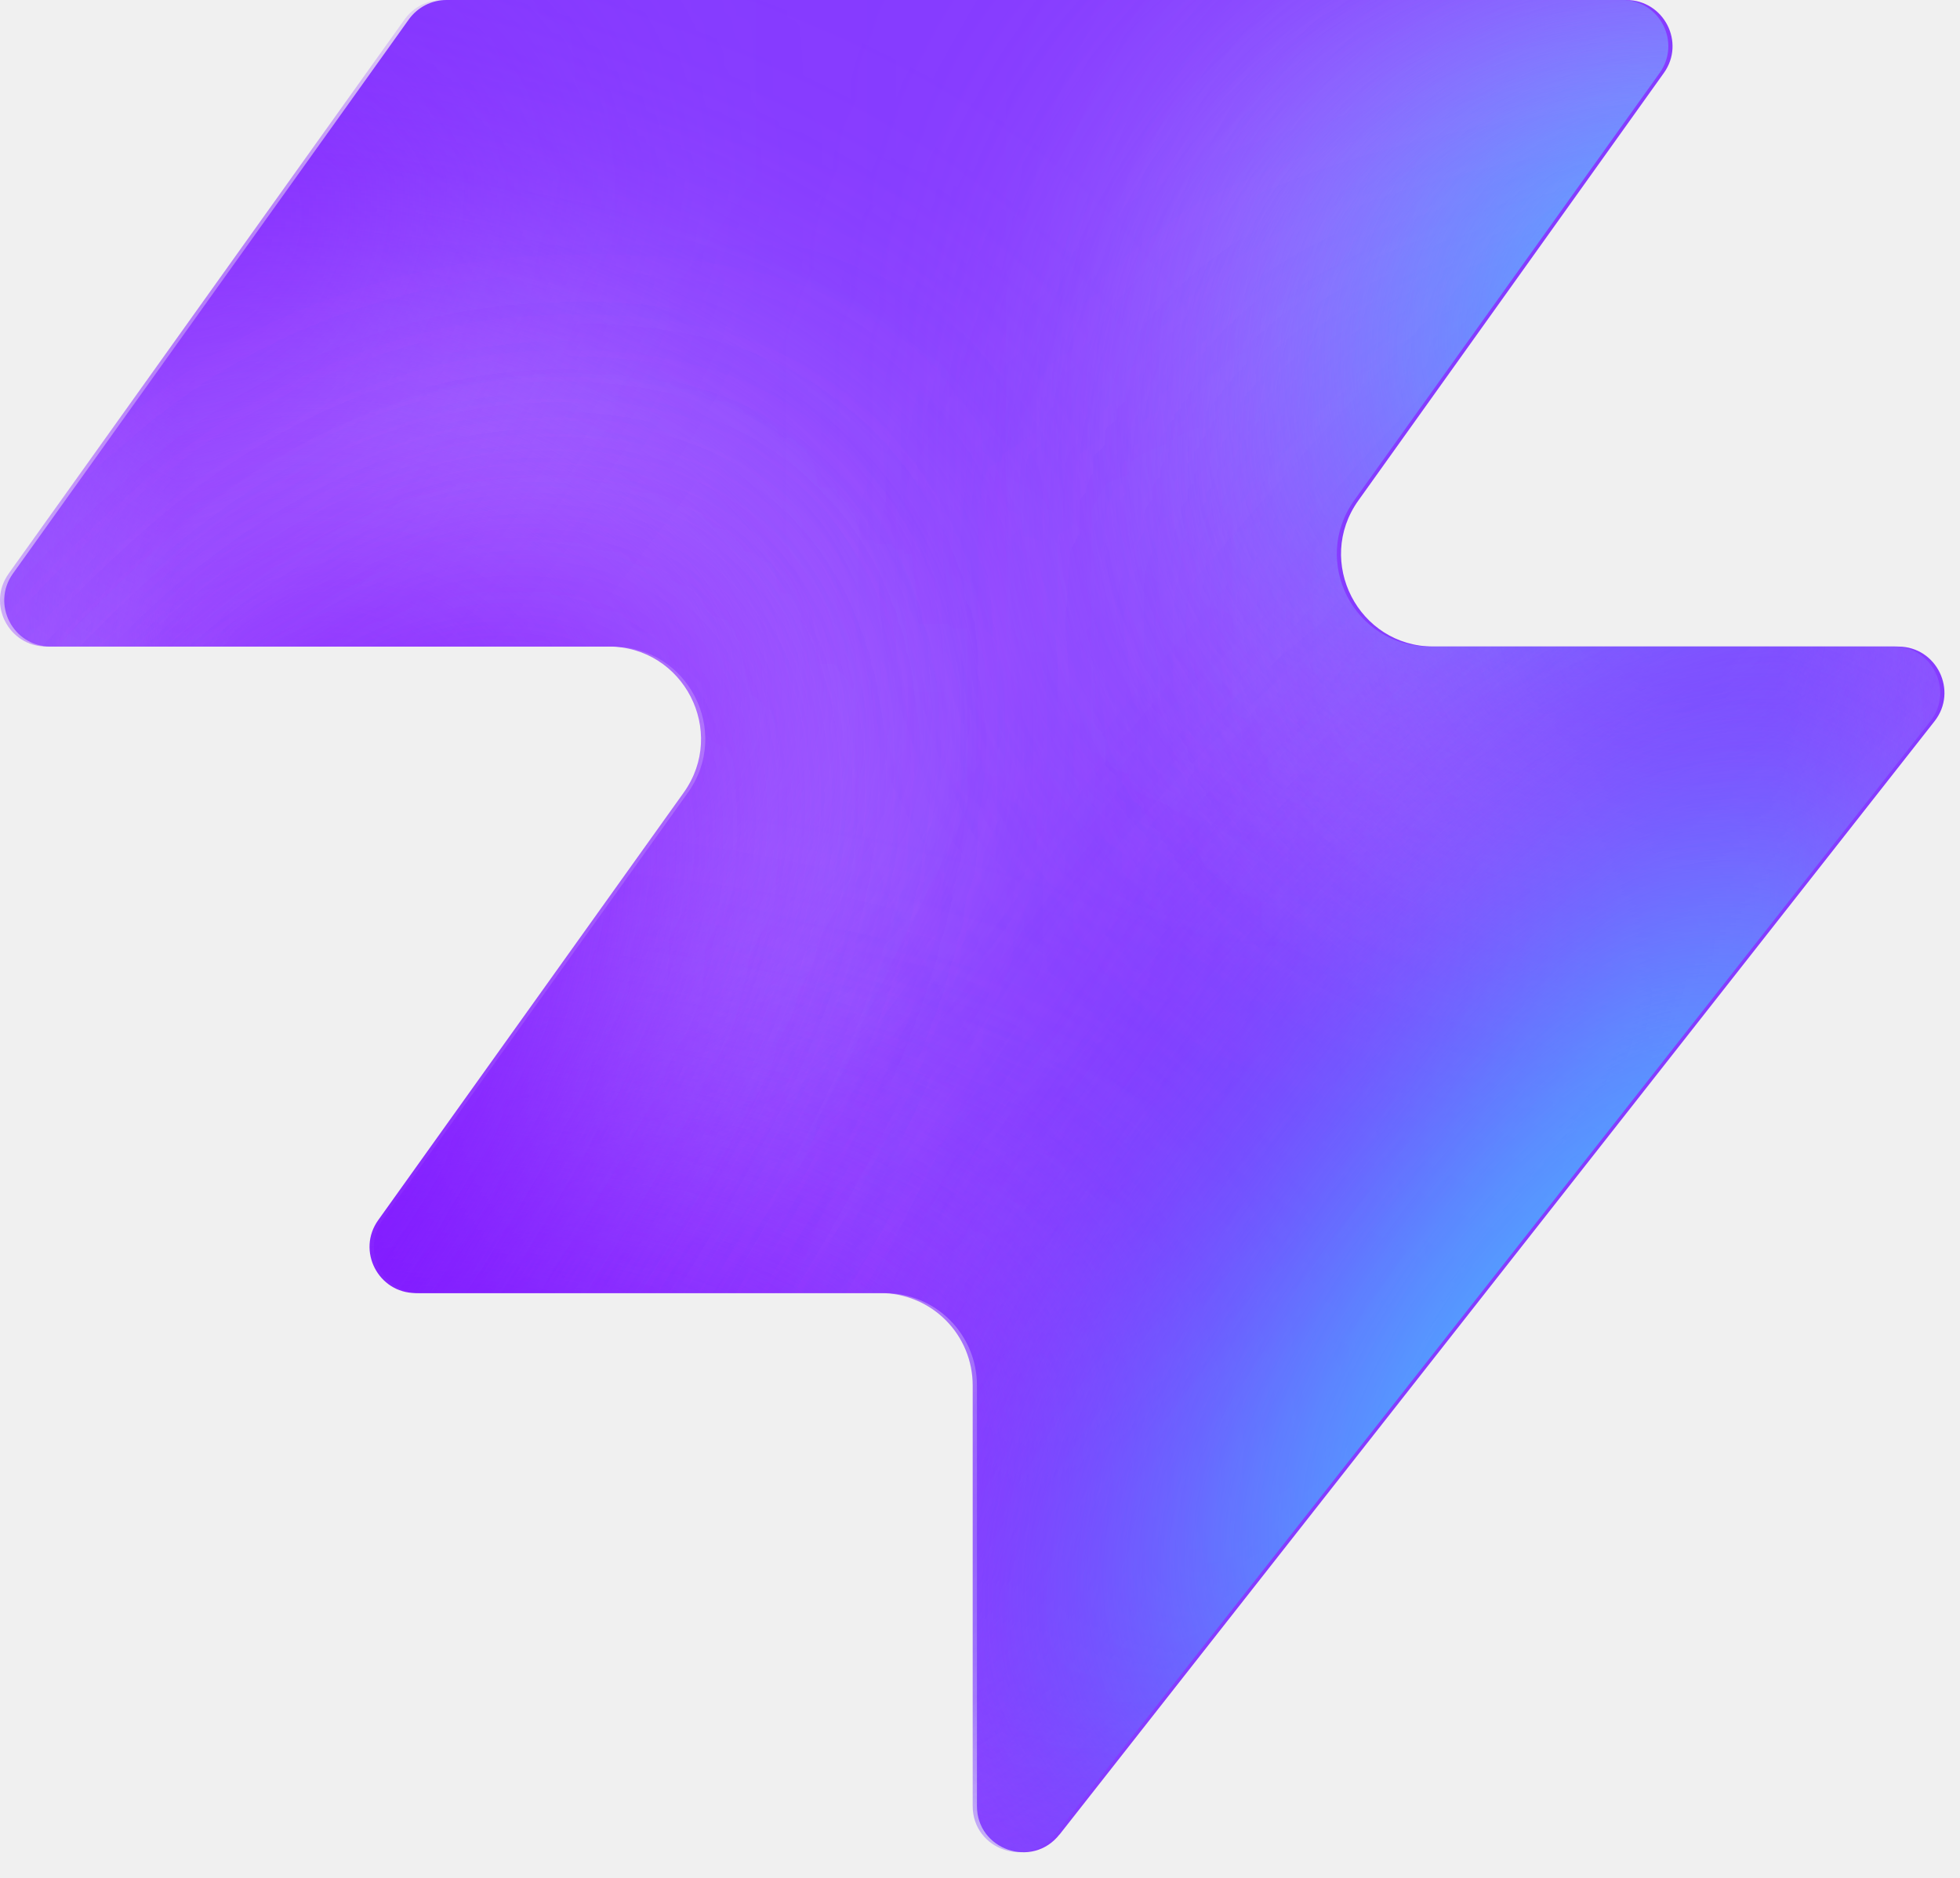
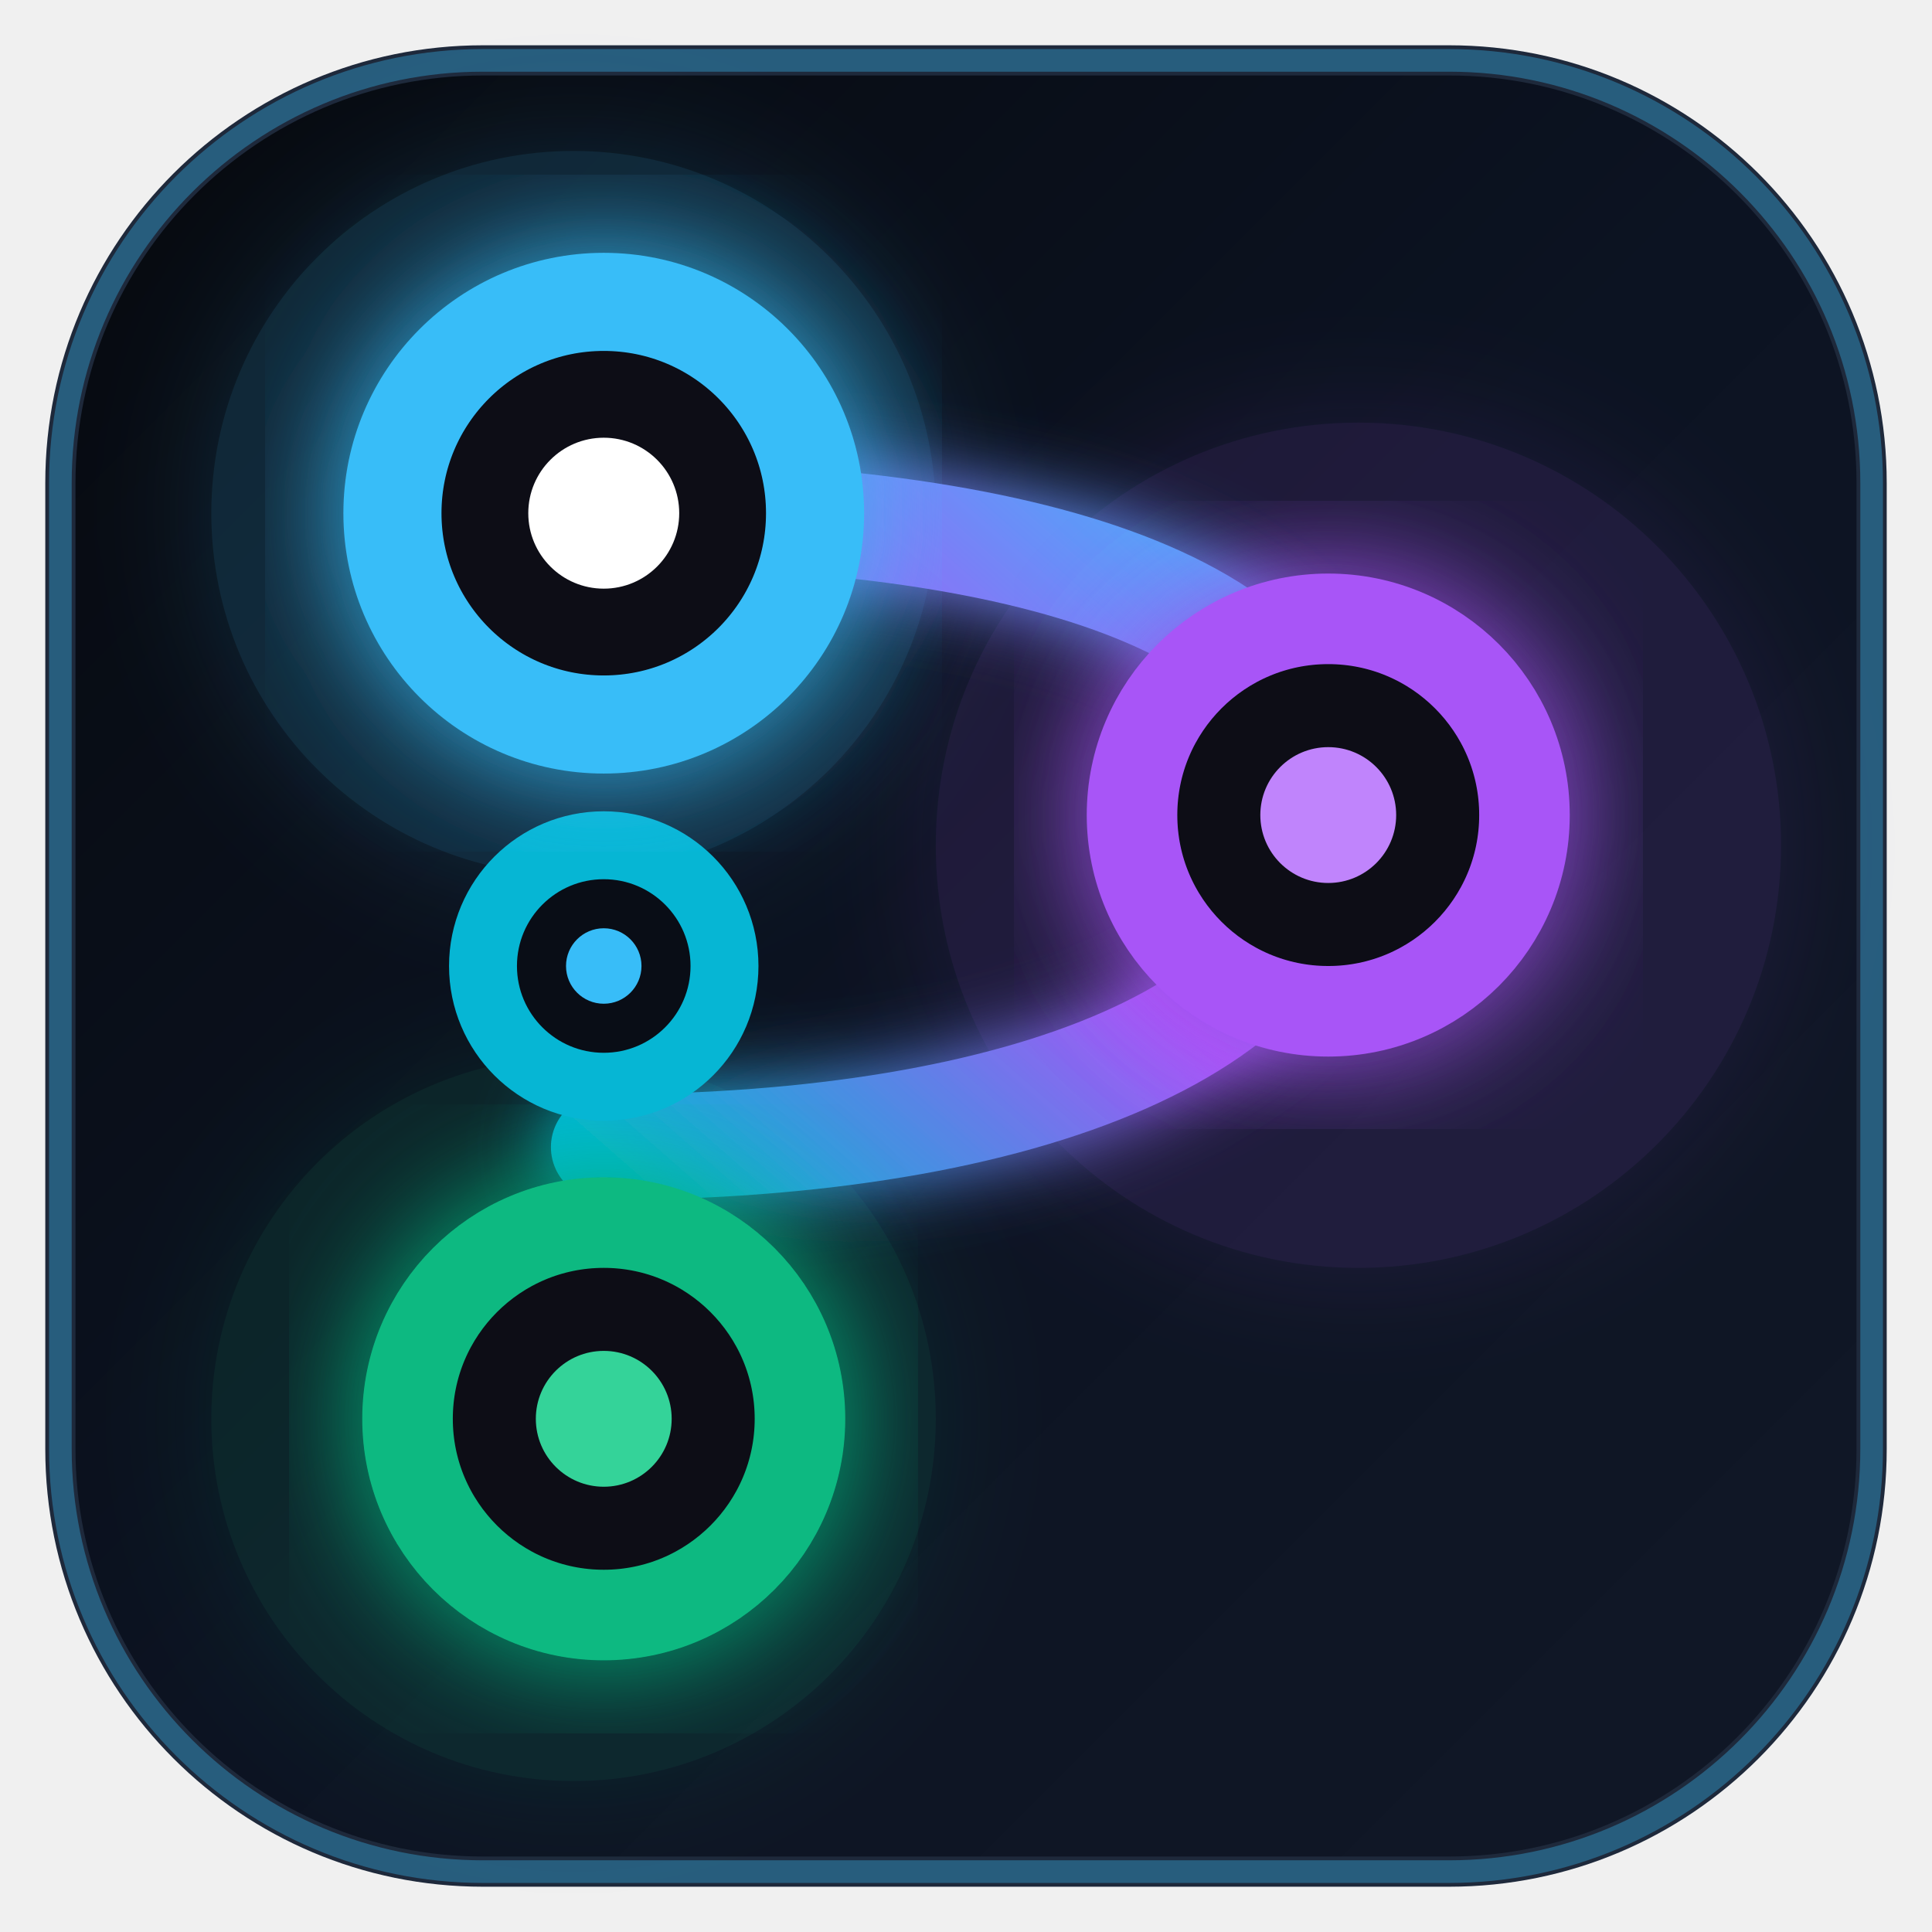
- <svg xmlns="http://www.w3.org/2000/svg" width="48" height="46" fill="none" viewBox="0 0 48 46">
-   <path fill="#863bff" d="M25.946 44.938c-.664.845-2.021.375-2.021-.698V33.937a2.26 2.26 0 0 0-2.262-2.262H10.287c-.92 0-1.456-1.04-.92-1.788l7.48-10.471c1.07-1.497 0-3.578-1.842-3.578H1.237c-.92 0-1.456-1.04-.92-1.788L10.013.474c.214-.297.556-.474.92-.474h28.894c.92 0 1.456 1.04.92 1.788l-7.48 10.471c-1.07 1.498 0 3.579 1.842 3.579h11.377c.943 0 1.473 1.088.89 1.83L25.947 44.94z" style="fill:#863bff;fill:color(display-p3 .525 .23 1);fill-opacity:1" />
-   <mask id="a" width="48" height="46" x="0" y="0" maskUnits="userSpaceOnUse" style="mask-type:alpha">
-     <path fill="#000" d="M25.842 44.938c-.664.844-2.021.375-2.021-.698V33.937a2.26 2.26 0 0 0-2.262-2.262H10.183c-.92 0-1.456-1.04-.92-1.788l7.48-10.471c1.07-1.498 0-3.579-1.842-3.579H1.133c-.92 0-1.456-1.04-.92-1.787L9.91.473c.214-.297.556-.474.92-.474h28.894c.92 0 1.456 1.04.92 1.788l-7.48 10.471c-1.07 1.498 0 3.578 1.842 3.578h11.377c.943 0 1.473 1.088.89 1.832L25.843 44.94z" style="fill:#000;fill-opacity:1" />
-   </mask>
-   <g mask="url(#a)">
-     <g filter="url(#b)">
-       <ellipse cx="5.508" cy="14.704" fill="#ede6ff" rx="5.508" ry="14.704" style="fill:#ede6ff;fill:color(display-p3 .927 .903 1);fill-opacity:1" transform="matrix(.00324 1 1 -.00324 -4.47 31.516)" />
-     </g>
-     <g filter="url(#c)">
-       <ellipse cx="10.399" cy="29.851" fill="#ede6ff" rx="10.399" ry="29.851" style="fill:#ede6ff;fill:color(display-p3 .927 .903 1);fill-opacity:1" transform="matrix(.00324 1 1 -.00324 -39.328 7.883)" />
-     </g>
-     <g filter="url(#d)">
-       <ellipse cx="5.508" cy="30.487" fill="#7e14ff" rx="5.508" ry="30.487" style="fill:#7e14ff;fill:color(display-p3 .492 .077 1);fill-opacity:1" transform="rotate(89.814 -25.913 -14.639)scale(1 -1)" />
-     </g>
-     <g filter="url(#e)">
-       <ellipse cx="5.508" cy="30.599" fill="#7e14ff" rx="5.508" ry="30.599" style="fill:#7e14ff;fill:color(display-p3 .492 .077 1);fill-opacity:1" transform="rotate(89.814 -32.644 -3.334)scale(1 -1)" />
-     </g>
-     <g filter="url(#f)">
-       <ellipse cx="5.508" cy="30.599" fill="#7e14ff" rx="5.508" ry="30.599" style="fill:#7e14ff;fill:color(display-p3 .492 .077 1);fill-opacity:1" transform="matrix(.00324 1 1 -.00324 -34.34 30.47)" />
-     </g>
-     <g filter="url(#g)">
-       <ellipse cx="14.072" cy="22.078" fill="#ede6ff" rx="14.072" ry="22.078" style="fill:#ede6ff;fill:color(display-p3 .927 .903 1);fill-opacity:1" transform="rotate(93.35 24.506 48.493)scale(-1 1)" />
-     </g>
-     <g filter="url(#h)">
-       <ellipse cx="3.47" cy="21.501" fill="#7e14ff" rx="3.47" ry="21.501" style="fill:#7e14ff;fill:color(display-p3 .492 .077 1);fill-opacity:1" transform="rotate(89.009 28.708 47.59)scale(-1 1)" />
-     </g>
-     <g filter="url(#i)">
-       <ellipse cx="3.47" cy="21.501" fill="#7e14ff" rx="3.47" ry="21.501" style="fill:#7e14ff;fill:color(display-p3 .492 .077 1);fill-opacity:1" transform="rotate(89.009 28.708 47.59)scale(-1 1)" />
-     </g>
-     <g filter="url(#j)">
-       <ellipse cx=".387" cy="8.972" fill="#7e14ff" rx="4.407" ry="29.108" style="fill:#7e14ff;fill:color(display-p3 .492 .077 1);fill-opacity:1" transform="rotate(39.51 .387 8.972)" />
-     </g>
-     <g filter="url(#k)">
-       <ellipse cx="47.523" cy="-6.092" fill="#7e14ff" rx="4.407" ry="29.108" style="fill:#7e14ff;fill:color(display-p3 .492 .077 1);fill-opacity:1" transform="rotate(37.892 47.523 -6.092)" />
-     </g>
-     <g filter="url(#l)">
-       <ellipse cx="41.412" cy="6.333" fill="#47bfff" rx="5.971" ry="9.665" style="fill:#47bfff;fill:color(display-p3 .28 .748 1);fill-opacity:1" transform="rotate(37.892 41.412 6.333)" />
-     </g>
-     <g filter="url(#m)">
-       <ellipse cx="-1.879" cy="38.332" fill="#7e14ff" rx="4.407" ry="29.108" style="fill:#7e14ff;fill:color(display-p3 .492 .077 1);fill-opacity:1" transform="rotate(37.892 -1.88 38.332)" />
-     </g>
-     <g filter="url(#n)">
-       <ellipse cx="-1.879" cy="38.332" fill="#7e14ff" rx="4.407" ry="29.108" style="fill:#7e14ff;fill:color(display-p3 .492 .077 1);fill-opacity:1" transform="rotate(37.892 -1.88 38.332)" />
-     </g>
-     <g filter="url(#o)">
-       <ellipse cx="35.651" cy="29.907" fill="#7e14ff" rx="4.407" ry="29.108" style="fill:#7e14ff;fill:color(display-p3 .492 .077 1);fill-opacity:1" transform="rotate(37.892 35.651 29.907)" />
-     </g>
-     <g filter="url(#p)">
-       <ellipse cx="38.418" cy="32.4" fill="#47bfff" rx="5.971" ry="15.297" style="fill:#47bfff;fill:color(display-p3 .28 .748 1);fill-opacity:1" transform="rotate(37.892 38.418 32.4)" />
-     </g>
-   </g>
+ <svg xmlns="http://www.w3.org/2000/svg" viewBox="0 0 128 128" width="100%" height="100%">
  <defs>
-     <filter id="b" width="60.045" height="41.654" x="-19.77" y="16.149" color-interpolation-filters="sRGB" filterUnits="userSpaceOnUse">
-       <feFlood flood-opacity="0" result="BackgroundImageFix" />
-       <feBlend in="SourceGraphic" in2="BackgroundImageFix" result="shape" />
-       <feGaussianBlur result="effect1_foregroundBlur_2002_17158" stdDeviation="7.659" />
+     <linearGradient id="bgGrad" x1="0%" y1="0%" x2="100%" y2="100%">
+       <stop offset="0%" stop-color="#06090e" />
+       <stop offset="50%" stop-color="#0c1322" />
+       <stop offset="100%" stop-color="#111827" />
+     </linearGradient>
+     <linearGradient id="trunkGrad" x1="0%" y1="100%" x2="0%" y2="0%">
+       <stop offset="0%" stop-color="#10b981" />
+       <stop offset="50%" stop-color="#06b6d4" />
+       <stop offset="100%" stop-color="#38bdf8" />
+     </linearGradient>
+     <linearGradient id="branchGrad" x1="0%" y1="100%" x2="100%" y2="0%">
+       <stop offset="0%" stop-color="#06b6d4" />
+       <stop offset="50%" stop-color="#a855f7" />
+       <stop offset="100%" stop-color="#38bdf8" />
+     </linearGradient>
+     <filter id="glow" x="-30%" y="-30%" width="160%" height="160%">
+       <feGaussianBlur stdDeviation="4" result="blur" />
+       <feComposite in="SourceGraphic" in2="blur" operator="over" />
    </filter>
-     <filter id="c" width="90.34" height="51.437" x="-54.613" y="-7.533" color-interpolation-filters="sRGB" filterUnits="userSpaceOnUse">
-       <feFlood flood-opacity="0" result="BackgroundImageFix" />
-       <feBlend in="SourceGraphic" in2="BackgroundImageFix" result="shape" />
-       <feGaussianBlur result="effect1_foregroundBlur_2002_17158" stdDeviation="7.659" />
-     </filter>
-     <filter id="d" width="79.355" height="29.4" x="-49.64" y="2.03" color-interpolation-filters="sRGB" filterUnits="userSpaceOnUse">
-       <feFlood flood-opacity="0" result="BackgroundImageFix" />
-       <feBlend in="SourceGraphic" in2="BackgroundImageFix" result="shape" />
-       <feGaussianBlur result="effect1_foregroundBlur_2002_17158" stdDeviation="4.596" />
-     </filter>
-     <filter id="e" width="79.579" height="29.4" x="-45.045" y="20.029" color-interpolation-filters="sRGB" filterUnits="userSpaceOnUse">
-       <feFlood flood-opacity="0" result="BackgroundImageFix" />
-       <feBlend in="SourceGraphic" in2="BackgroundImageFix" result="shape" />
-       <feGaussianBlur result="effect1_foregroundBlur_2002_17158" stdDeviation="4.596" />
-     </filter>
-     <filter id="f" width="79.579" height="29.4" x="-43.513" y="21.178" color-interpolation-filters="sRGB" filterUnits="userSpaceOnUse">
-       <feFlood flood-opacity="0" result="BackgroundImageFix" />
-       <feBlend in="SourceGraphic" in2="BackgroundImageFix" result="shape" />
-       <feGaussianBlur result="effect1_foregroundBlur_2002_17158" stdDeviation="4.596" />
-     </filter>
-     <filter id="g" width="74.749" height="58.852" x="15.756" y="-17.901" color-interpolation-filters="sRGB" filterUnits="userSpaceOnUse">
-       <feFlood flood-opacity="0" result="BackgroundImageFix" />
-       <feBlend in="SourceGraphic" in2="BackgroundImageFix" result="shape" />
-       <feGaussianBlur result="effect1_foregroundBlur_2002_17158" stdDeviation="7.659" />
-     </filter>
-     <filter id="h" width="61.377" height="25.362" x="23.548" y="2.284" color-interpolation-filters="sRGB" filterUnits="userSpaceOnUse">
-       <feFlood flood-opacity="0" result="BackgroundImageFix" />
-       <feBlend in="SourceGraphic" in2="BackgroundImageFix" result="shape" />
-       <feGaussianBlur result="effect1_foregroundBlur_2002_17158" stdDeviation="4.596" />
-     </filter>
-     <filter id="i" width="61.377" height="25.362" x="23.548" y="2.284" color-interpolation-filters="sRGB" filterUnits="userSpaceOnUse">
-       <feFlood flood-opacity="0" result="BackgroundImageFix" />
-       <feBlend in="SourceGraphic" in2="BackgroundImageFix" result="shape" />
-       <feGaussianBlur result="effect1_foregroundBlur_2002_17158" stdDeviation="4.596" />
-     </filter>
-     <filter id="j" width="56.045" height="63.649" x="-27.636" y="-22.853" color-interpolation-filters="sRGB" filterUnits="userSpaceOnUse">
-       <feFlood flood-opacity="0" result="BackgroundImageFix" />
-       <feBlend in="SourceGraphic" in2="BackgroundImageFix" result="shape" />
-       <feGaussianBlur result="effect1_foregroundBlur_2002_17158" stdDeviation="4.596" />
-     </filter>
-     <filter id="k" width="54.814" height="64.646" x="20.116" y="-38.415" color-interpolation-filters="sRGB" filterUnits="userSpaceOnUse">
-       <feFlood flood-opacity="0" result="BackgroundImageFix" />
-       <feBlend in="SourceGraphic" in2="BackgroundImageFix" result="shape" />
-       <feGaussianBlur result="effect1_foregroundBlur_2002_17158" stdDeviation="4.596" />
-     </filter>
-     <filter id="l" width="33.541" height="35.313" x="24.641" y="-11.323" color-interpolation-filters="sRGB" filterUnits="userSpaceOnUse">
-       <feFlood flood-opacity="0" result="BackgroundImageFix" />
-       <feBlend in="SourceGraphic" in2="BackgroundImageFix" result="shape" />
-       <feGaussianBlur result="effect1_foregroundBlur_2002_17158" stdDeviation="4.596" />
-     </filter>
-     <filter id="m" width="54.814" height="64.646" x="-29.286" y="6.009" color-interpolation-filters="sRGB" filterUnits="userSpaceOnUse">
-       <feFlood flood-opacity="0" result="BackgroundImageFix" />
-       <feBlend in="SourceGraphic" in2="BackgroundImageFix" result="shape" />
-       <feGaussianBlur result="effect1_foregroundBlur_2002_17158" stdDeviation="4.596" />
-     </filter>
-     <filter id="n" width="54.814" height="64.646" x="-29.286" y="6.009" color-interpolation-filters="sRGB" filterUnits="userSpaceOnUse">
-       <feFlood flood-opacity="0" result="BackgroundImageFix" />
-       <feBlend in="SourceGraphic" in2="BackgroundImageFix" result="shape" />
-       <feGaussianBlur result="effect1_foregroundBlur_2002_17158" stdDeviation="4.596" />
-     </filter>
-     <filter id="o" width="54.814" height="64.646" x="8.244" y="-2.416" color-interpolation-filters="sRGB" filterUnits="userSpaceOnUse">
-       <feFlood flood-opacity="0" result="BackgroundImageFix" />
-       <feBlend in="SourceGraphic" in2="BackgroundImageFix" result="shape" />
-       <feGaussianBlur result="effect1_foregroundBlur_2002_17158" stdDeviation="4.596" />
-     </filter>
-     <filter id="p" width="39.409" height="43.623" x="18.713" y="10.588" color-interpolation-filters="sRGB" filterUnits="userSpaceOnUse">
-       <feFlood flood-opacity="0" result="BackgroundImageFix" />
-       <feBlend in="SourceGraphic" in2="BackgroundImageFix" result="shape" />
-       <feGaussianBlur result="effect1_foregroundBlur_2002_17158" stdDeviation="4.596" />
+     <filter id="softGlow" x="-20%" y="-20%" width="140%" height="140%">
+       <feGaussianBlur stdDeviation="2.5" result="blur" />
+       <feComposite in="SourceGraphic" in2="blur" operator="over" />
    </filter>
  </defs>
+   <rect x="4" y="4" width="120" height="120" rx="28" fill="url(#bgGrad)" stroke="#1e293b" stroke-width="2" />
+   <rect x="4" y="4" width="120" height="120" rx="28" fill="none" stroke="rgba(56, 189, 248, 0.35)" stroke-width="1.5" />
+   <circle cx="90" cy="56" r="28" fill="#a855f7" opacity="0.12" filter="url(#glow)" />
+   <circle cx="38" cy="94" r="24" fill="#10b981" opacity="0.12" filter="url(#glow)" />
+   <circle cx="38" cy="34" r="24" fill="#38bdf8" opacity="0.16" filter="url(#glow)" />
+   <line x1="40" y1="94" x2="40" y2="34" stroke="url(#trunkGrad)" stroke-width="8" stroke-linecap="round" filter="url(#softGlow)" />
+   <path d="M 40 76 C 68 76, 88 68, 88 54 C 88 40, 68 34, 40 34" fill="none" stroke="url(#branchGrad)" stroke-width="7" stroke-linecap="round" stroke-linejoin="round" filter="url(#softGlow)" />
+   <circle cx="40" cy="94" r="13" fill="#090d16" stroke="#10b981" stroke-width="6" filter="url(#glow)" />
+   <circle cx="40" cy="94" r="4.5" fill="#34d399" />
+   <circle cx="40" cy="64" r="8" fill="#090d16" stroke="#06b6d4" stroke-width="4.5" />
+   <circle cx="40" cy="64" r="2.5" fill="#38bdf8" />
+   <circle cx="88" cy="54" r="13" fill="#090d16" stroke="#a855f7" stroke-width="6" filter="url(#glow)" />
+   <circle cx="88" cy="54" r="4.5" fill="#c084fc" />
+   <circle cx="40" cy="34" r="14" fill="#090d16" stroke="#38bdf8" stroke-width="6.5" filter="url(#glow)" />
+   <circle cx="40" cy="34" r="5" fill="#ffffff" />
</svg>
